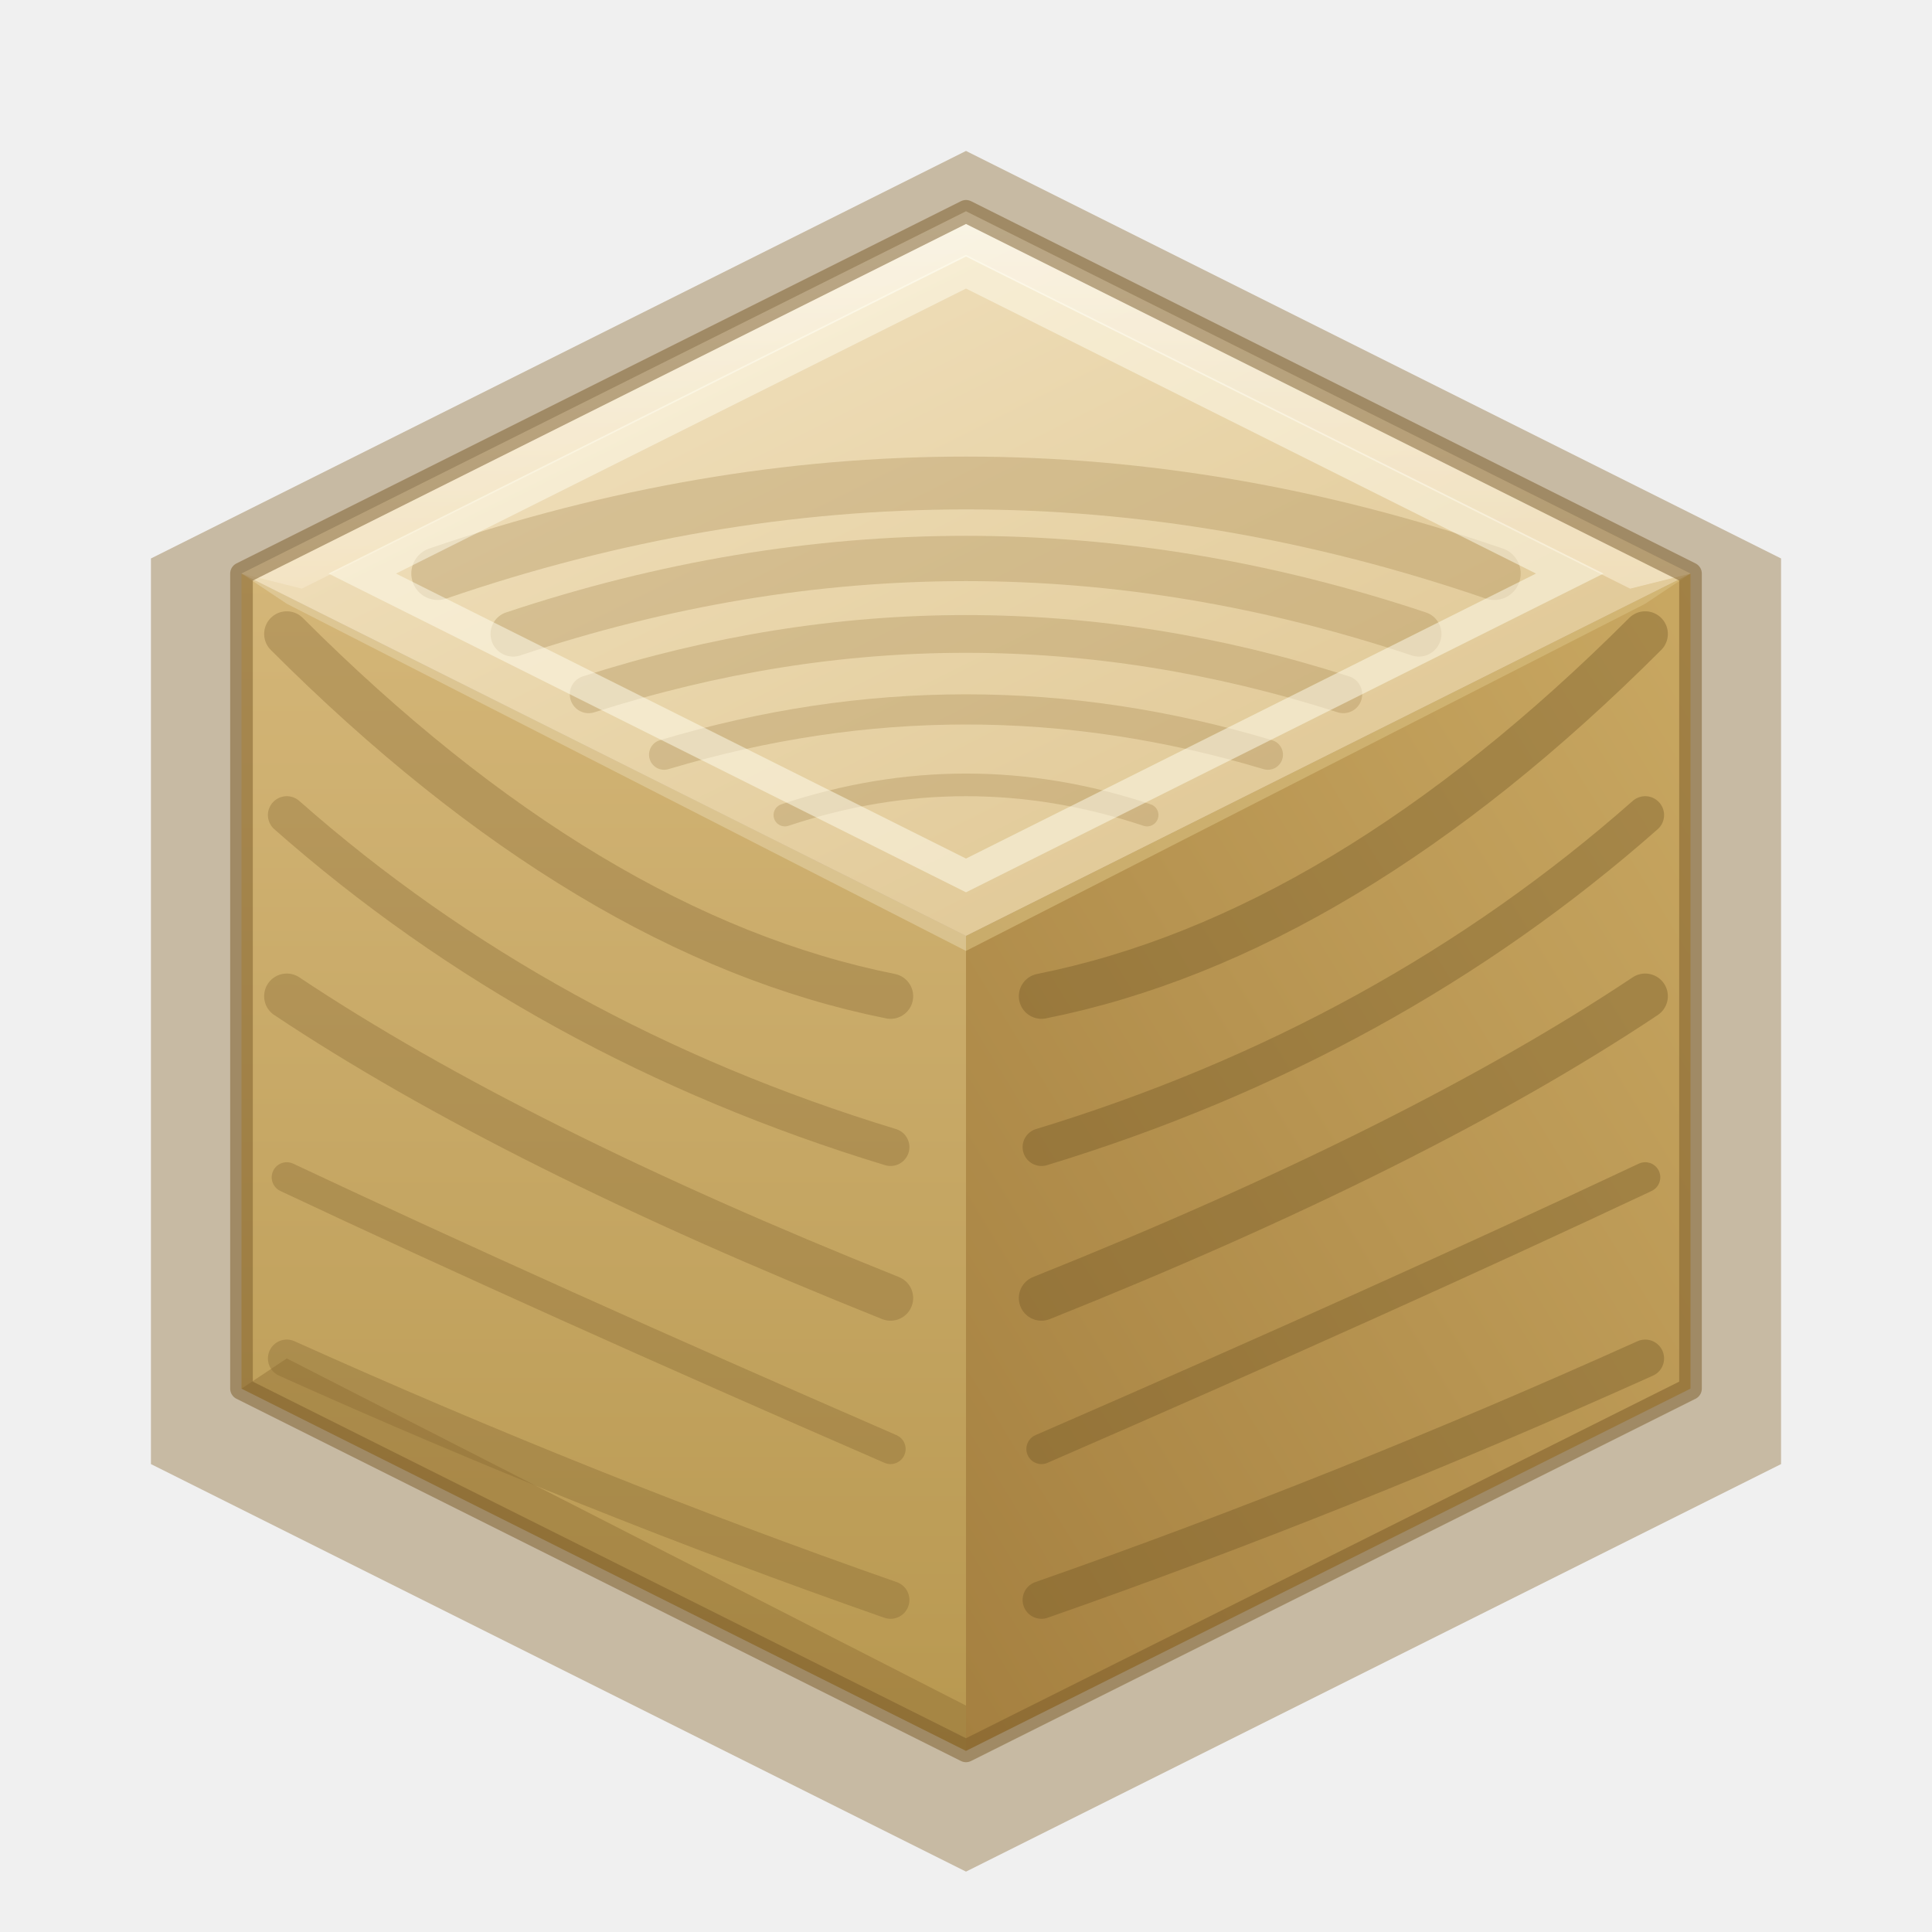
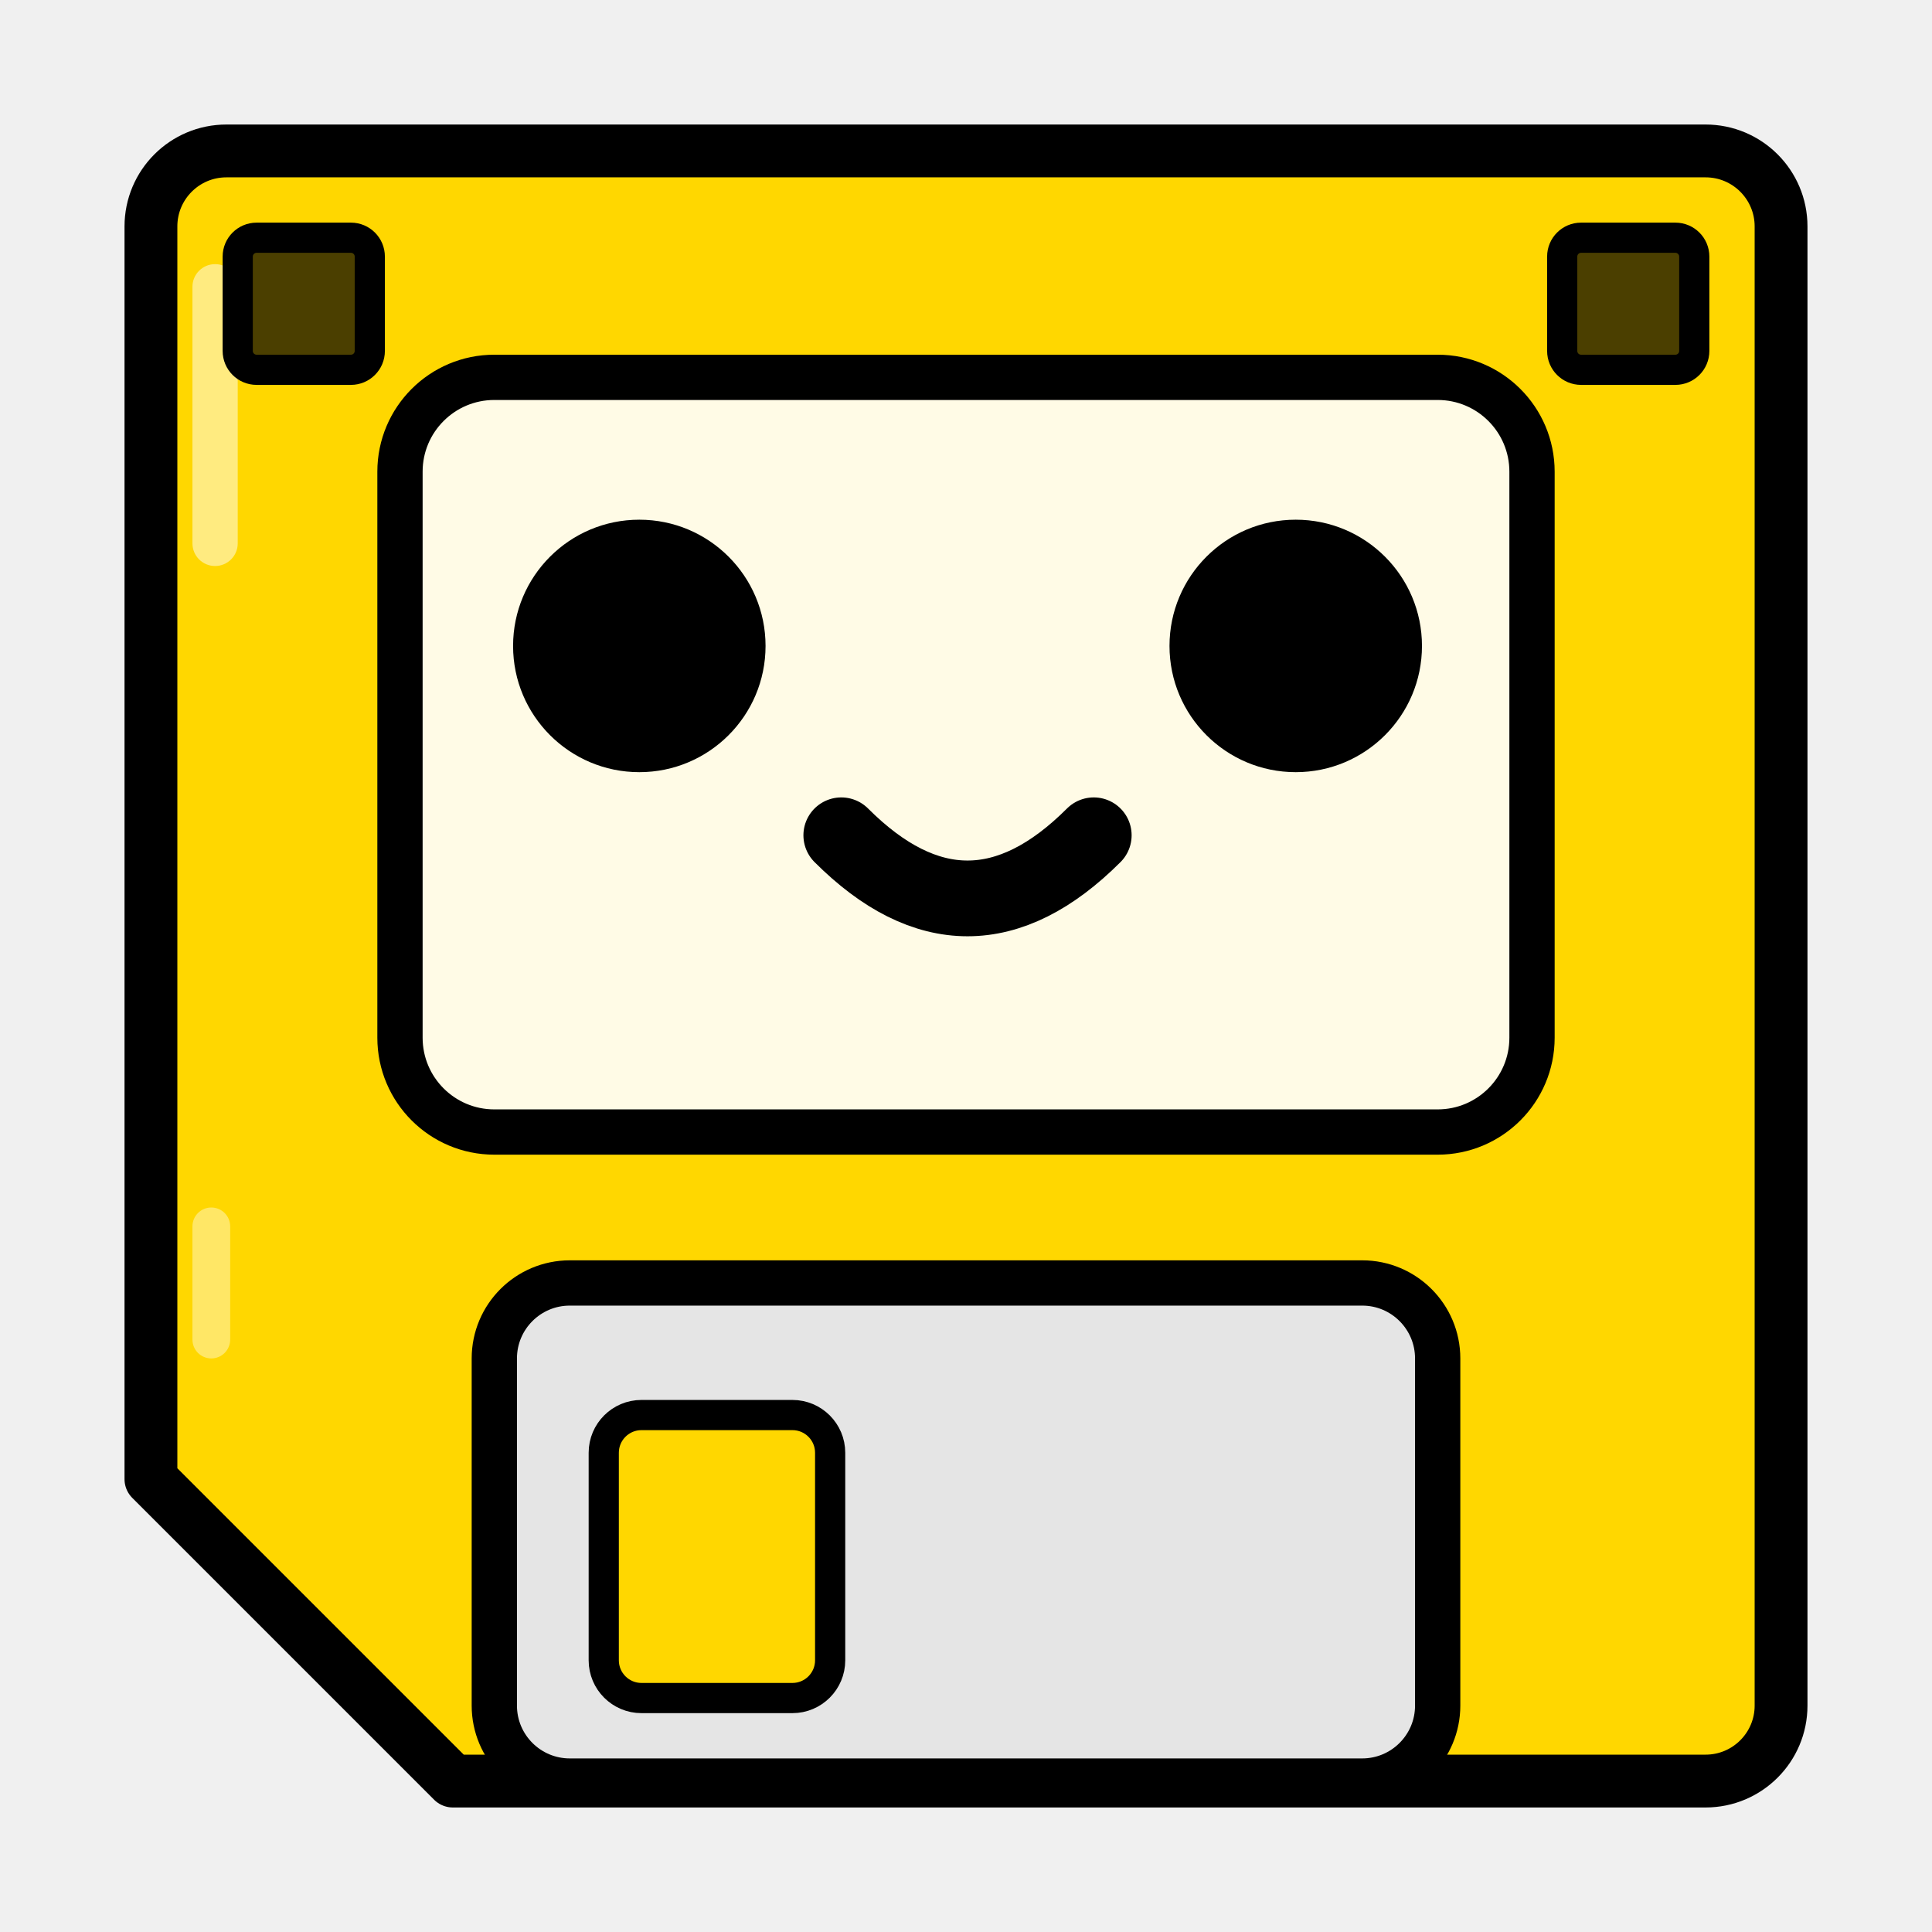
- <svg xmlns="http://www.w3.org/2000/svg" width="96" height="96" viewBox="0 0 128 128">
-   <defs>
-     <linearGradient id="top" x1="0%" y1="0%" x2="100%" y2="100%">
-       <stop offset="0%" stop-color="#f5e6c8" />
-       <stop offset="50%" stop-color="#e8d4a8" />
-       <stop offset="100%" stop-color="#dcc18c" />
-     </linearGradient>
-     <linearGradient id="left" x1="0%" y1="0%" x2="0%" y2="100%">
-       <stop offset="0%" stop-color="#d4b678" />
-       <stop offset="100%" stop-color="#b89850" />
-     </linearGradient>
-     <linearGradient id="right" x1="100%" y1="0%" x2="0%" y2="100%">
-       <stop offset="0%" stop-color="#c9a862" />
-       <stop offset="100%" stop-color="#a58040" />
-     </linearGradient>
-     <linearGradient id="bevelTop" x1="0%" y1="0%" x2="0%" y2="100%">
-       <stop offset="0%" stop-color="#fffef8" />
-       <stop offset="100%" stop-color="#f5e6c8" />
-     </linearGradient>
-   </defs>
-   <g transform="translate(4, 4)">
-     <path d="M60,6 L114,33 L114,93 L60,120 L6,93 L6,33 Z" fill="#8a6830" opacity="0.4" />
-     <path d="M60,58 L108,34 L108,88 L60,112 Z" fill="url(#right)" />
-     <g opacity="0.35" stroke="#6b5020" fill="none" stroke-linecap="round">
-       <path d="M65,62 Q85,58 105,38" stroke-width="3" />
-       <path d="M65,72 Q88,65 105,50" stroke-width="2.5" />
-       <path d="M65,82 Q90,72 105,62" stroke-width="3" />
-       <path d="M65,92 Q88,82 105,74" stroke-width="2" />
-       <path d="M65,102 Q85,95 105,86" stroke-width="2.5" />
-     </g>
-     <path d="M60,58 L108,34 L105,36 L60,59 Z" fill="#d9c080" opacity="0.6" />
-     <path d="M60,58 L12,34 L12,88 L60,112 Z" fill="url(#left)" />
-     <g opacity="0.3" stroke="#7a5a28" fill="none" stroke-linecap="round">
-       <path d="M55,62 Q35,58 15,38" stroke-width="3" />
-       <path d="M55,72 Q32,65 15,50" stroke-width="2.5" />
-       <path d="M55,82 Q30,72 15,62" stroke-width="3" />
-       <path d="M55,92 Q32,82 15,74" stroke-width="2" />
-       <path d="M55,102 Q35,95 15,86" stroke-width="2.5" />
-     </g>
-     <path d="M60,58 L12,34 L15,36 L60,59 Z" fill="#e8d8b0" opacity="0.5" />
-     <path d="M12,88 L60,112 L60,109 L15,86 Z" fill="#8a6830" opacity="0.4" />
-     <path d="M60,10 L108,34 L60,58 L12,34 Z" fill="url(#top)" />
-     <g opacity="0.28" stroke="#9a7a40" fill="none" stroke-linecap="round">
-       <path d="M25,34 Q60,22 95,34" stroke-width="3.5" />
-       <path d="M30,38 Q60,28 90,38" stroke-width="3" />
-       <path d="M35,42 Q60,34 85,42" stroke-width="2.5" />
-       <path d="M40,46 Q60,40 80,46" stroke-width="2" />
-       <path d="M48,50 Q60,46 72,50" stroke-width="1.5" />
-     </g>
-     <path d="M60,10 L108,34 L104,35 L60,13 L16,35 L12,34 Z" fill="url(#bevelTop)" opacity="0.7" />
-     <path d="M60,14 L100,34 L60,54 L20,34 Z" fill="none" stroke="#fffef0" stroke-width="2" opacity="0.5" />
-     <path d="M60,10 L108,34 L108,88 L60,112 L12,88 L12,34 Z" fill="none" stroke="#7a5a28" stroke-width="1.5" stroke-linejoin="round" opacity="0.5" />
-   </g>
+ <svg xmlns="http://www.w3.org/2000/svg" width="96" height="96" viewBox="0 0 512 512">
+   <path d="M60,40 H452 A20,20 0 0 1 472,60 V452 A20,20 0 0 1 452,472 H120 L40,392 V60 A20,20 0 0 1 60,40 Z" fill="#FFD700" stroke="black" stroke-width="14" stroke-linejoin="round" />
+   <rect x="51" y="70" width="12" height="80" rx="6" fill="#ffffff" fill-opacity="0.5" />
+   <rect x="51" y="320" width="10" height="40" rx="5" fill="#ffffff" fill-opacity="0.4" />
+   <rect x="63" y="63" width="35" height="35" rx="5" fill="#4b3f00" stroke="#000000" stroke-width="8" />
+   <rect x="414" y="63" width="35" height="35" rx="5" fill="#4b3f00" stroke="#000000" stroke-width="8" />
+   <rect x="106" y="100" width="300" height="200" rx="25" fill="#FFFBE6" stroke="black" stroke-width="12" />
+   <rect x="131" y="340" width="250" height="132" rx="20" fill="#E5E5E5" stroke="black" stroke-width="12" />
+   <rect x="160" y="375" width="60" height="75" rx="10" fill="#FFD700" stroke="black" stroke-width="8" />
+   <circle cx="169.425" cy="171.179" r="33.454" fill="#000000" />
+   <circle cx="343.383" cy="171.179" r="33.454" fill="#000000" />
+   <path d="m 222.95,221.359 q 33.454,33.454 66.907,0" fill="none" stroke="#000000" stroke-width="20.072" stroke-linecap="round" />
</svg>
